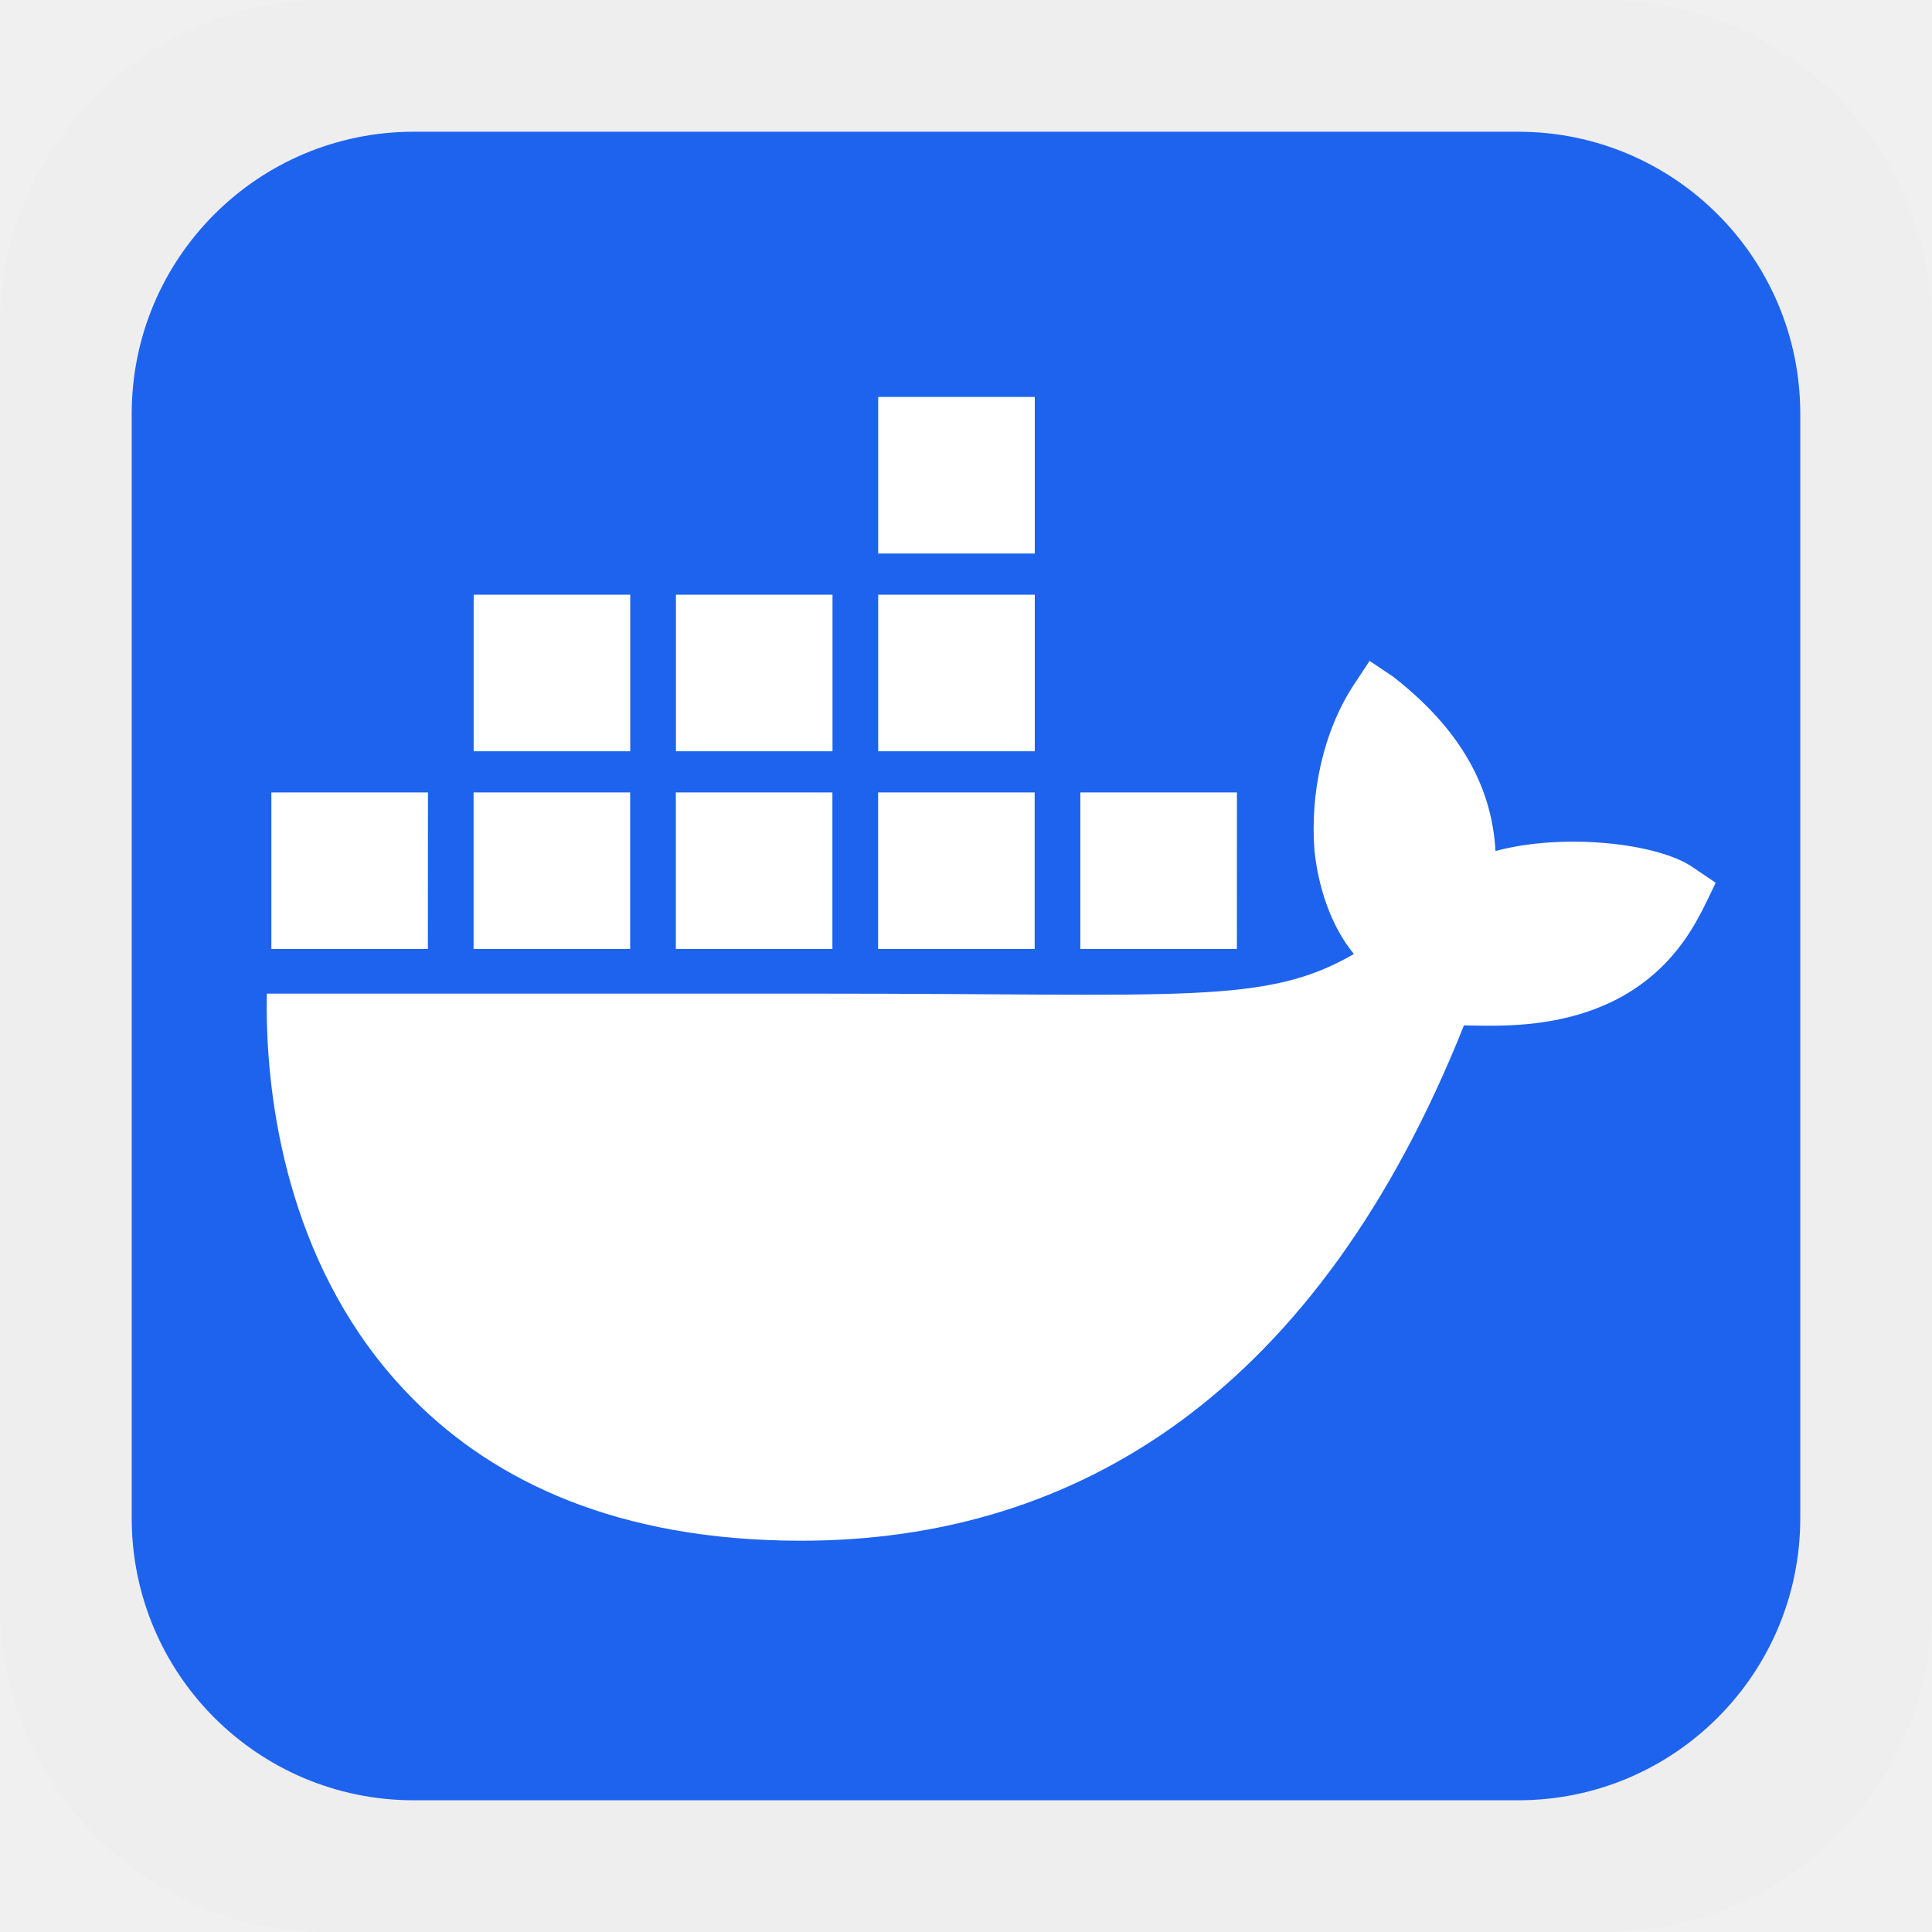
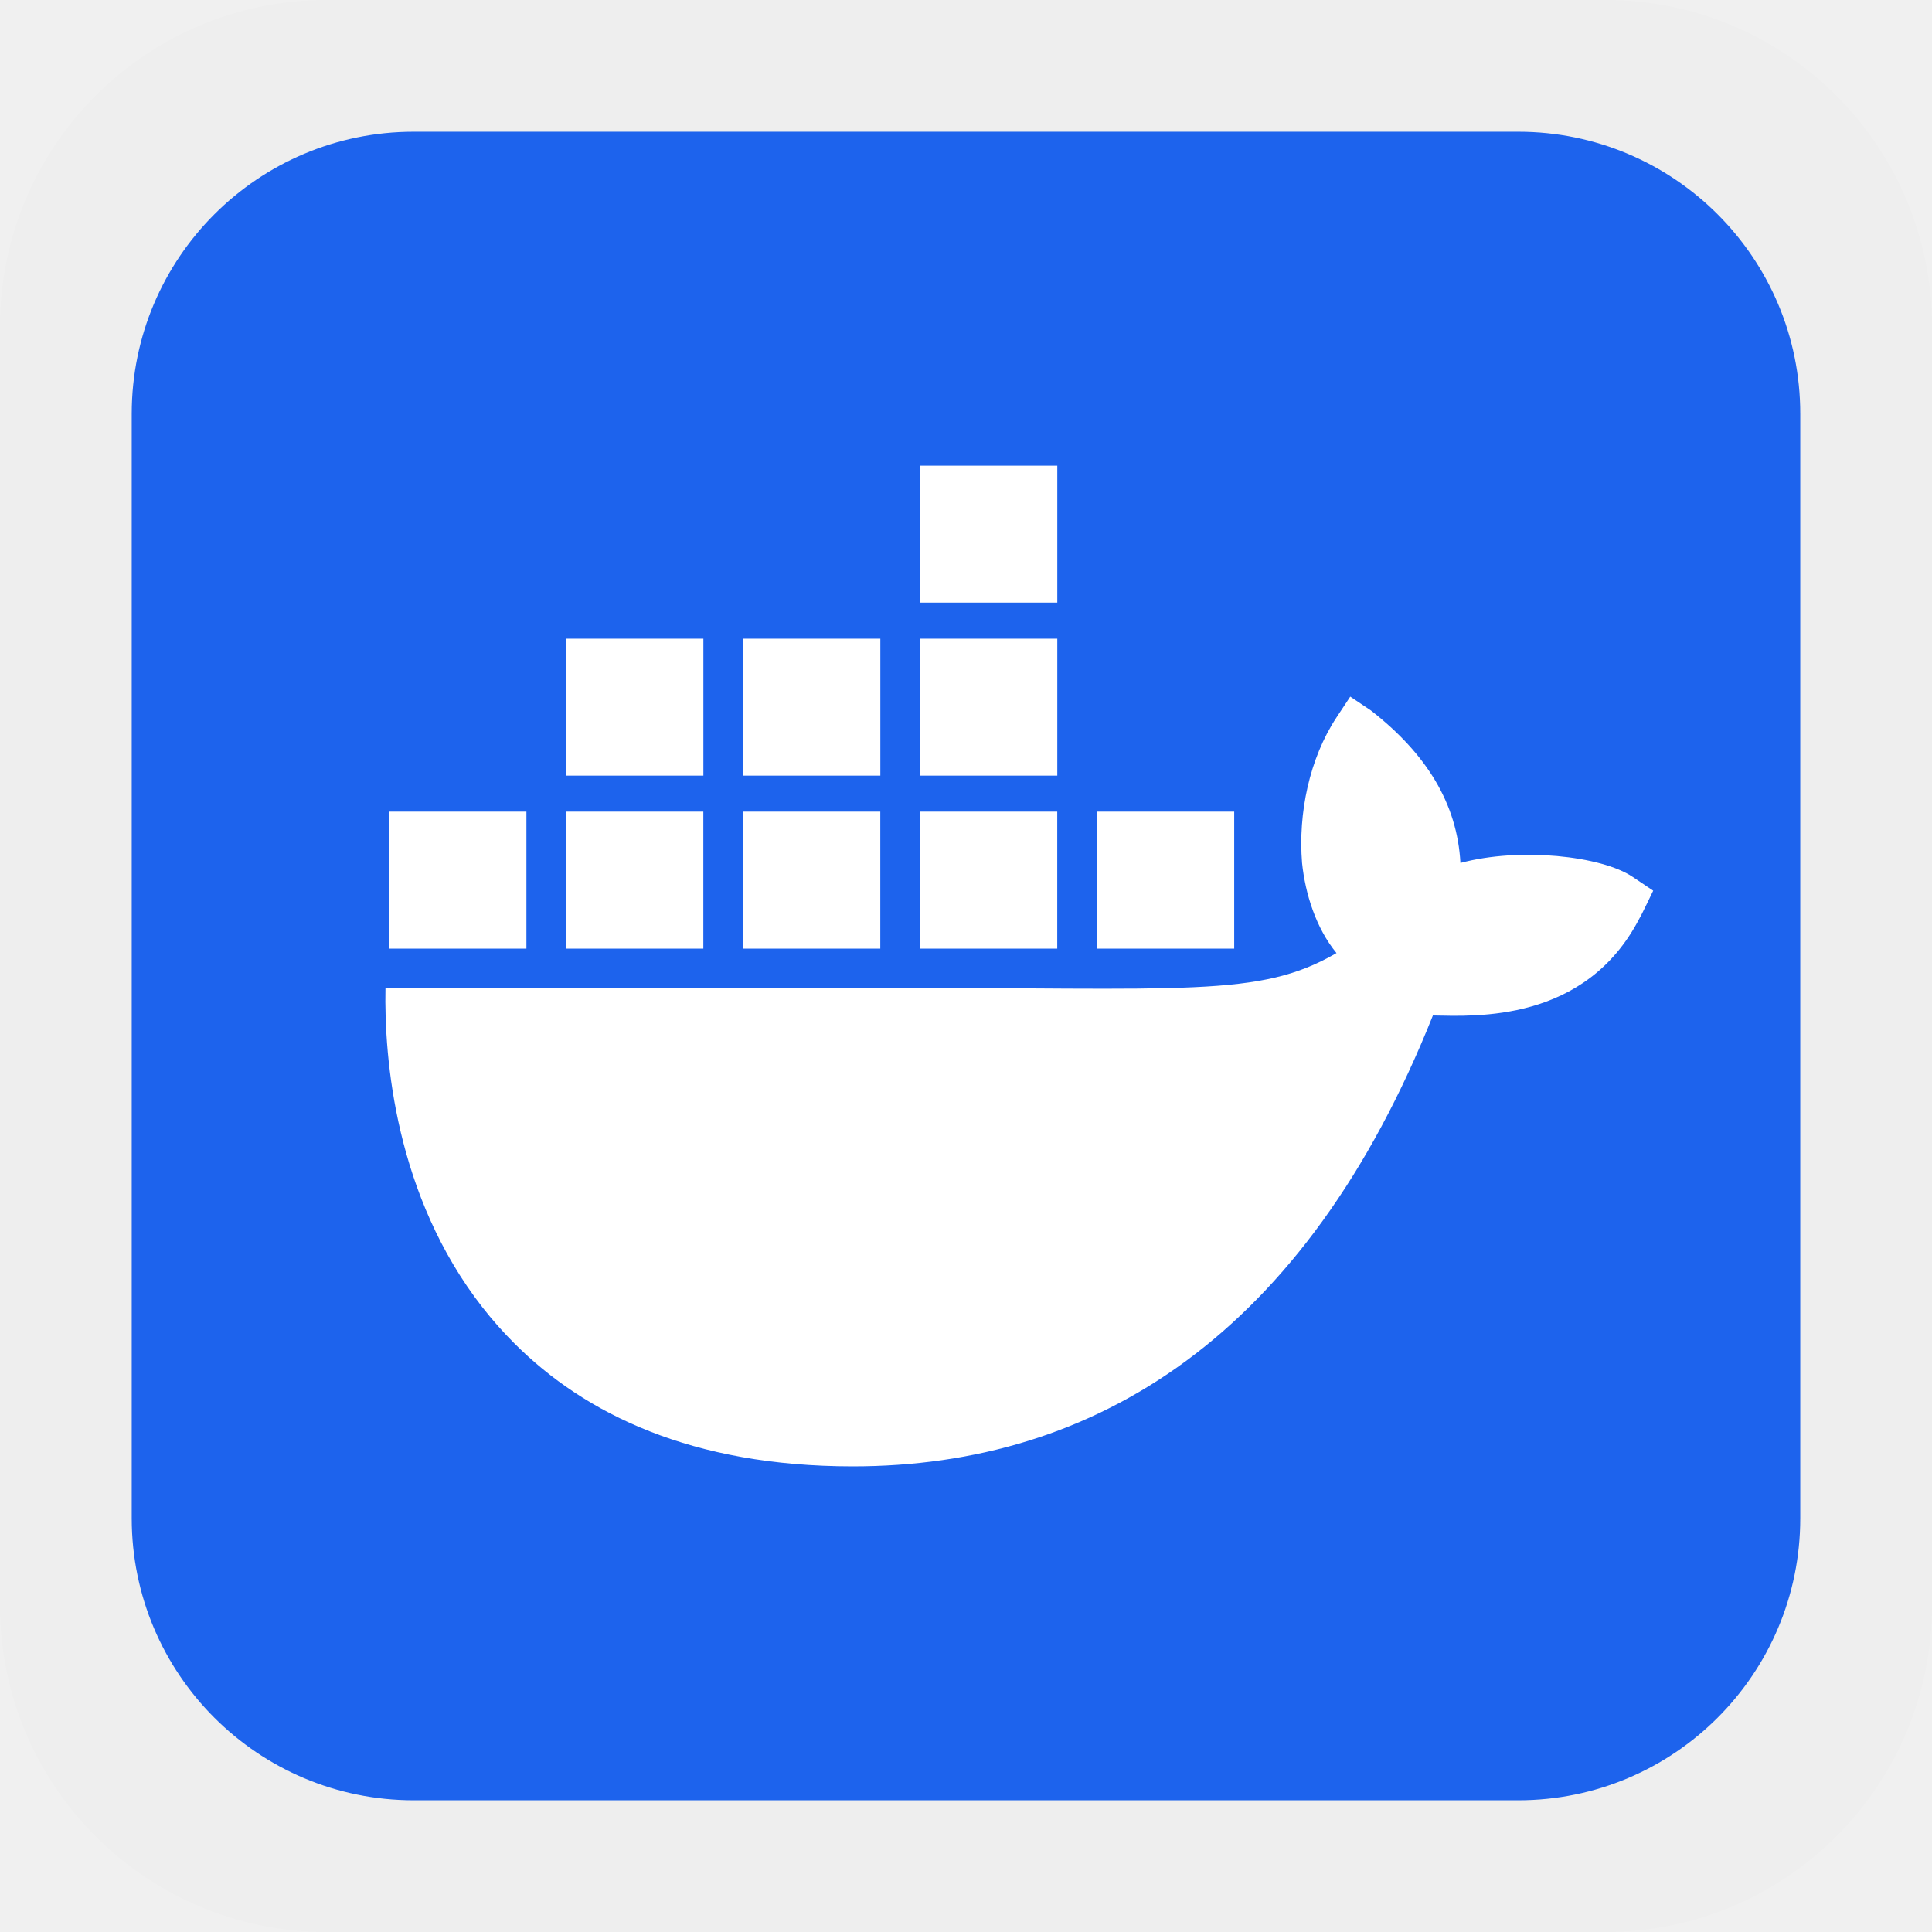
<svg xmlns="http://www.w3.org/2000/svg" width="11mm" height="11mm" viewBox="0 0 11 11" version="1.1" id="svg1" xml:space="preserve">
  <defs id="defs1">
    <style id="style1429">
      .cls-1 {
        fill: #fff;
        stroke-width: 0px;
      }
    </style>
  </defs>
  <g id="layer1" transform="translate(-106.2007,-134.4771)">
    <g transform="matrix(0.3055556,0,0,0.3055556,104.3673,132.6438)" id="g2-4" style="font-family:none;mix-blend-mode:normal;fill:#000000;fill-opacity:0.01;fill-rule:nonzero;stroke:none;stroke-width:1;stroke-linecap:butt;stroke-linejoin:miter;stroke-miterlimit:10;stroke-dasharray:none;stroke-dashoffset:0">
      <path d="M 6,35.915 V 12.085 A 6.085,6.085 135 0 1 12.085,6 H 35.915 A 6.085,6.085 45 0 1 42,12.085 V 35.915 A 6.085,6.085 135 0 1 35.915,42 H 12.085 A 6.085,6.085 45 0 1 6,35.915 Z" fill="#ffd600" id="path1-3" style="fill:#000000;fill-opacity:0.01" />
      <path d="m 29.538,32.947 c 0.692,1.124 1.444,2.201 3.037,2.201 1.338,0 2.04,-0.665 2.04,-1.585 0,-1.101 -0.726,-1.492 -2.198,-2.133 L 31.61,31.086 c -2.329,-0.988 -3.878,-2.226 -3.878,-4.841 0,-2.41 1.845,-4.244 4.728,-4.244 2.053,0 3.528,0.711 4.592,2.573 l -2.514,1.607 c -0.553,-0.988 -1.151,-1.377 -2.078,-1.377 -0.946,0 -1.545,0.597 -1.545,1.377 0,0.964 0.6,1.354 1.985,1.951 l 0.807,0.344 C 36.452,29.645 38,30.839 38,33.523 38,36.415 35.716,38 32.65,38 29.651,38 27.948,36.495 27,34.632 Z m -11.586,0.082 c 0.506,0.906 1.275,1.603 2.381,1.603 1.058,0 1.667,-0.418 1.667,-2.043 V 22 h 3.333 v 11.101 c 0,3.367 -1.953,4.899 -4.805,4.899 -2.577,0 -4.437,-1.746 -5.195,-3.368 z" fill="#000001" id="path2-2" style="fill:#000000;fill-opacity:0.01" />
    </g>
    <g transform="matrix(0.2638889,0,0,0.2638889,105.3673,133.6438)" id="g2" style="font-family:none;mix-blend-mode:normal;fill:none;fill-rule:nonzero;stroke:none;stroke-width:1;stroke-linecap:butt;stroke-linejoin:miter;stroke-miterlimit:10;stroke-dasharray:none;stroke-dashoffset:0">
      <path d="M 6,35.915 V 12.085 A 6.085,6.085 135 0 1 12.085,6 H 35.915 A 6.085,6.085 45 0 1 42,12.085 V 35.915 A 6.085,6.085 135 0 1 35.915,42 H 12.085 A 6.085,6.085 45 0 1 6,35.915 Z" fill="#ffd600" id="path1" style="fill:#1d63ed;fill-opacity:1" />
-       <path id="path1433" d="m 39.669,21.861 c -0.766,-0.516 -2.781,-0.736 -4.245,-0.342 -0.079,-1.459 -0.831,-2.688 -2.207,-3.76 l -0.509,-0.342 -0.339,0.513 c -0.667,1.013 -0.948,2.362 -0.849,3.589 0.079,0.756 0.341,1.605 0.849,2.222 -1.906,1.105 -3.662,0.855 -11.442,0.855 H 8.915 c -0.035,1.757 0.247,5.136 2.396,7.887 0.237,0.304 0.498,0.598 0.78,0.881 1.747,1.75 4.387,3.032 8.334,3.036 6.022,0.005 11.181,-3.249 14.319,-11.119 1.033,0.017 3.759,0.185 5.093,-2.393 0.033,-0.043 0.339,-0.684 0.339,-0.684 L 39.668,21.861 Z M 16.754,20.255 h -3.378 v 3.378 h 3.378 z m 4.364,0 h -3.378 v 3.378 h 3.378 z m 4.364,0 h -3.378 v 3.378 h 3.378 z m 4.364,0 H 26.467 v 3.378 h 3.378 z m -17.454,0 H 9.013 v 3.378 H 12.39 Z m 4.364,-4.266 h -3.378 v 3.378 h 3.378 z m 4.364,0 h -3.378 v 3.378 h 3.378 z m 4.364,0 h -3.378 v 3.378 h 3.378 z m 0,-4.266 h -3.378 v 3.378 h 3.378 z" class="cls-1" style="fill:#ffffff;stroke-width:0px" />
+       <path id="path1433" d="m 38.382,22.076 c -0.671,-0.451 -2.433,-0.644 -3.714,-0.299 -0.069,-1.276 -0.727,-2.351 -1.931,-3.29 l -0.446,-0.299 -0.297,0.449 c -0.584,0.886 -0.83,2.067 -0.743,3.14 0.069,0.661 0.299,1.405 0.743,1.944 -1.667,0.967 -3.204,0.748 -10.011,0.748 H 11.475 c -0.031,1.537 0.216,4.493 2.096,6.9 0.208,0.266 0.435,0.523 0.683,0.771 1.529,1.531 3.838,2.653 7.292,2.656 5.269,0.004 9.783,-2.843 12.528,-9.729 0.904,0.015 3.289,0.162 4.456,-2.094 0.029,-0.038 0.297,-0.598 0.297,-0.598 l -0.445,-0.299 z m -20.049,-1.406 h -2.955 v 2.955 h 2.955 z m 3.818,0 h -2.955 v 2.955 h 2.955 z m 3.818,0 h -2.955 v 2.955 h 2.955 z m 3.818,0 h -2.955 v 2.955 h 2.955 z m -15.271,0 h -2.955 v 2.955 h 2.955 z m 3.818,-3.732 h -2.955 v 2.955 h 2.955 z m 3.818,0 h -2.955 v 2.955 h 2.955 z m 3.818,0 h -2.955 v 2.955 h 2.955 z m 0,-3.733 h -2.955 v 2.955 h 2.955 z" class="cls-1" style="fill:#ffffff;stroke-width:0px" />
    </g>
  </g>
</svg>
